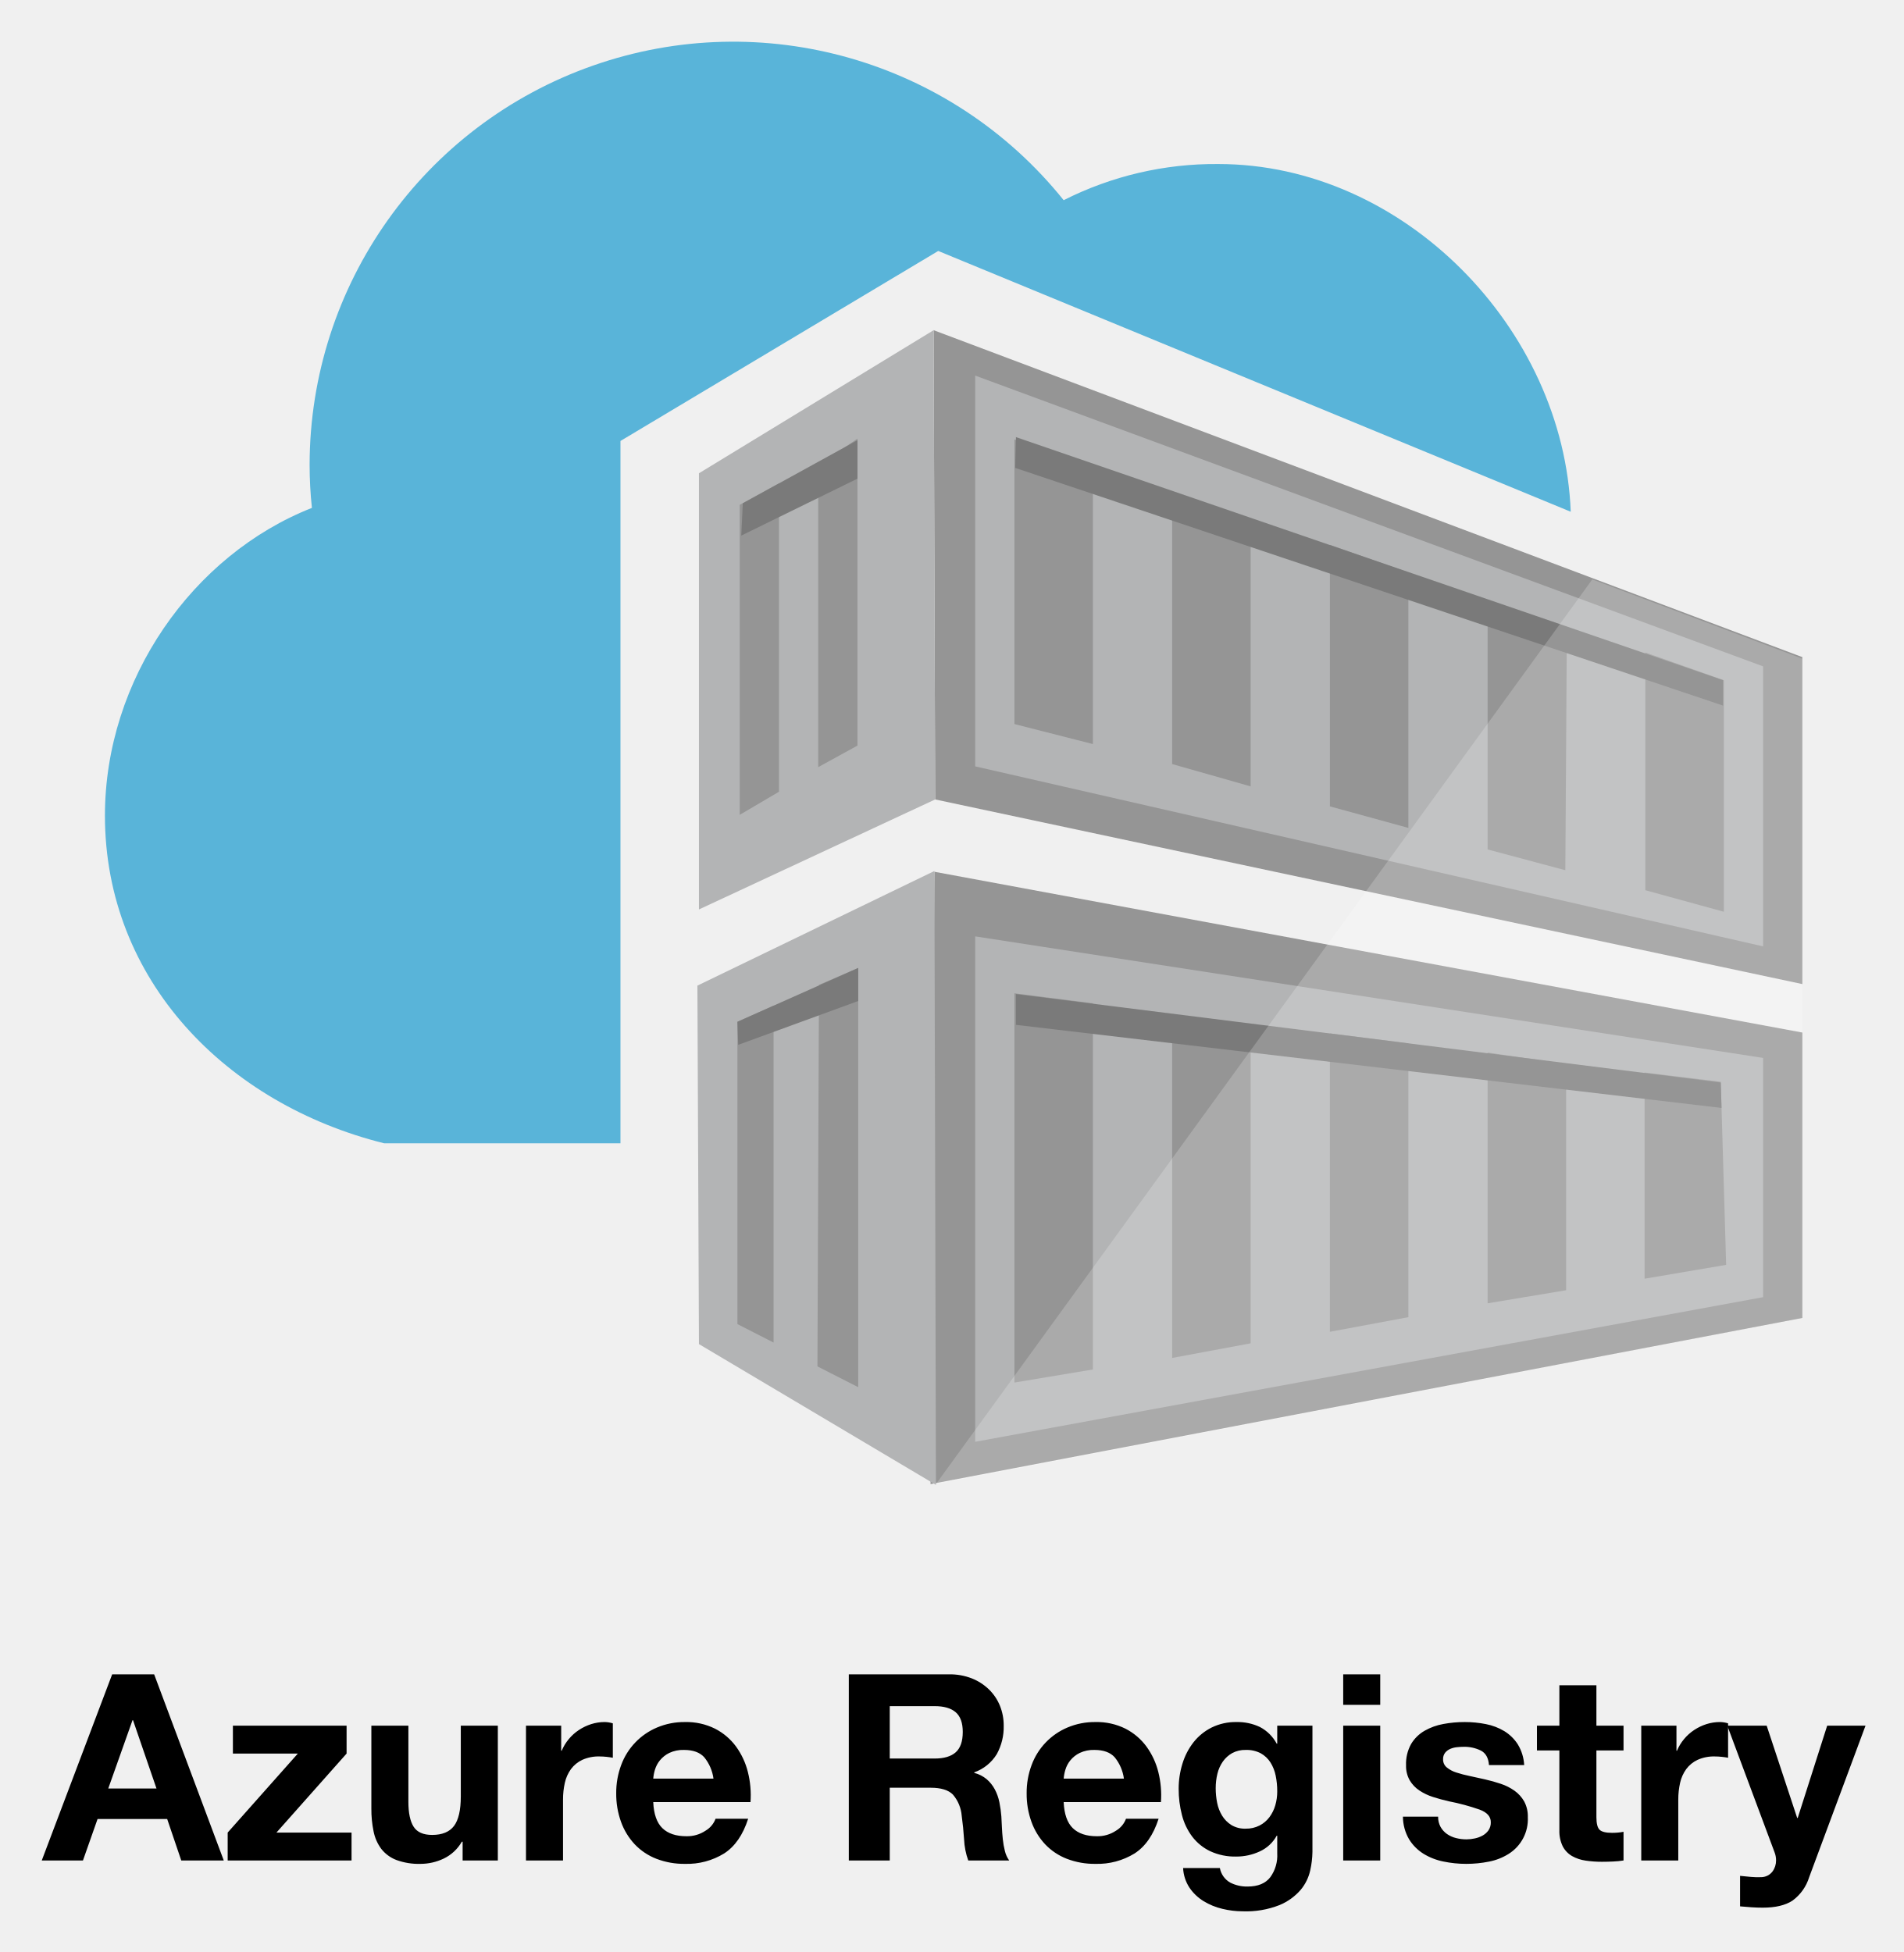
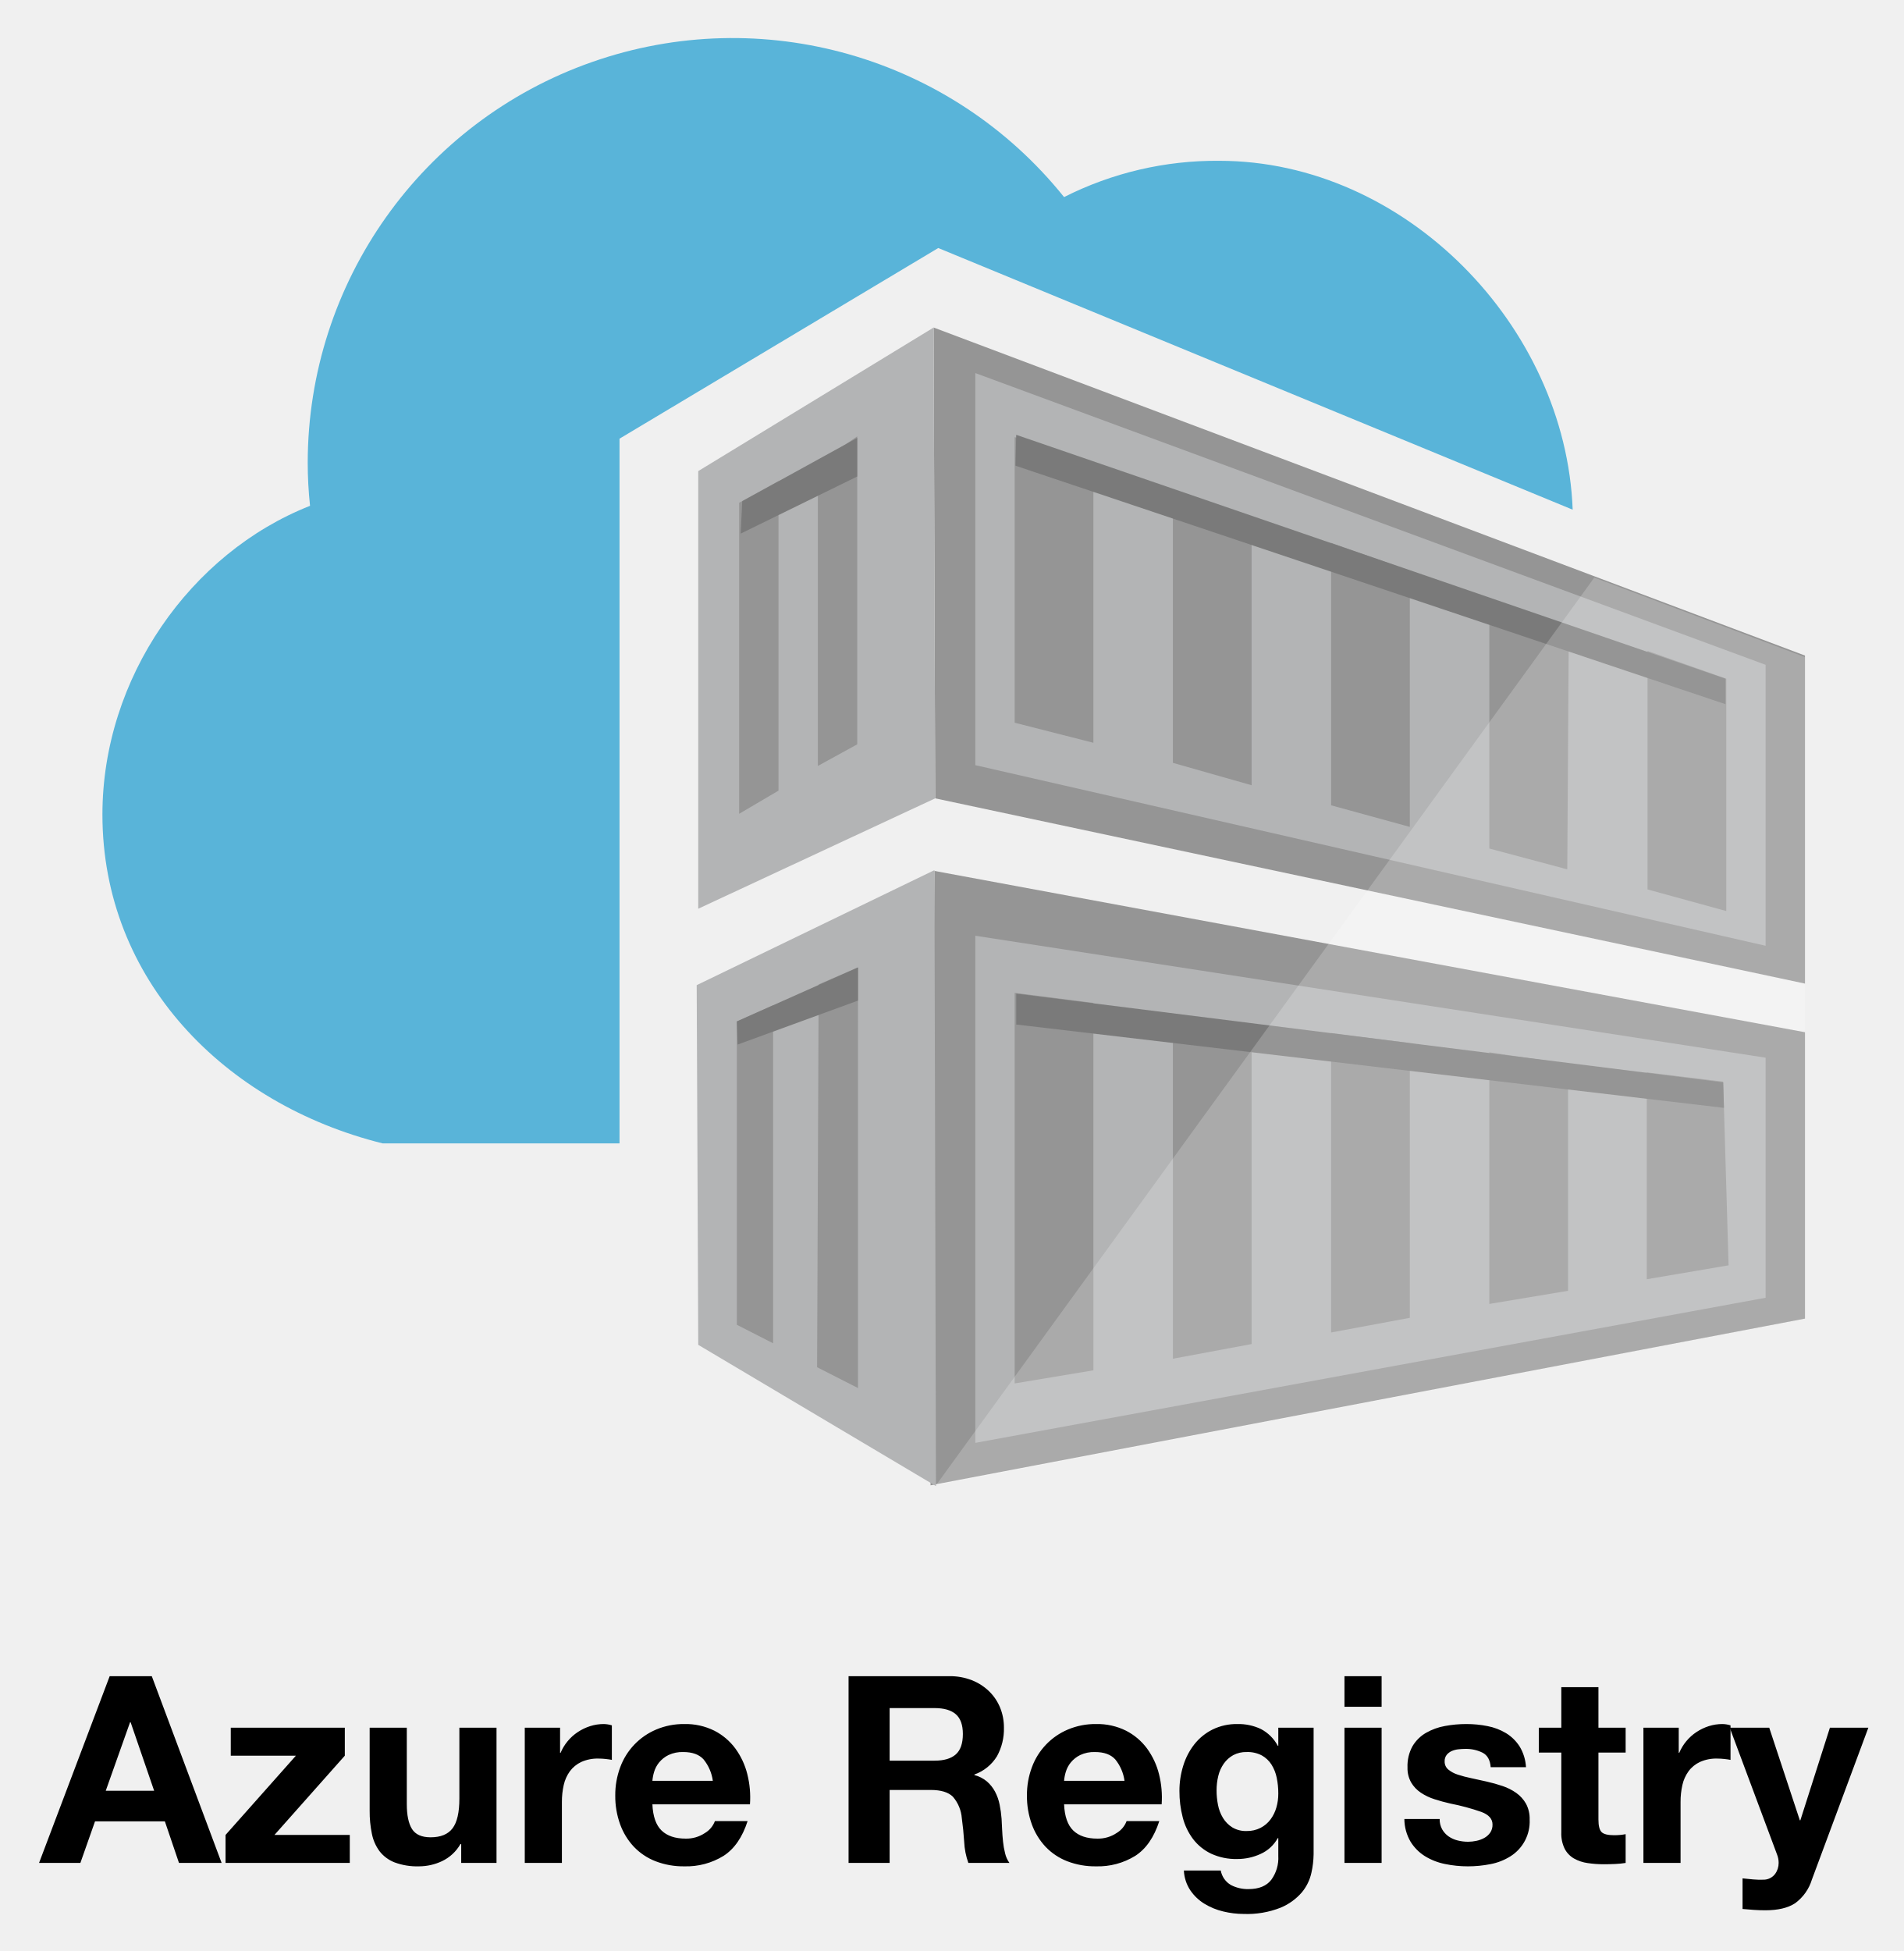
- <svg xmlns="http://www.w3.org/2000/svg" viewBox="96.88 -8.38 526.24 539.76">
+ <svg xmlns="http://www.w3.org/2000/svg" viewBox="97.66 -7.34 524.68 537.68">
  <defs>
    <style>.cls-2{fill:#959595}.cls-3{fill:#b3b4b5}</style>
  </defs>
  <path d="M139.495 454.6l19.248 51.471h-11.751l-3.893-11.462h-19.248l-4.037 11.462h-11.39L127.89 454.6zm.649 31.575l-6.488-18.888h-.144l-6.705 18.888zm39.072-9.66h-17.95V468.8h31.431v7.714l-19.392 21.842h20.762v7.714h-34.243v-7.714zm45.56 29.556v-5.19h-.216a11.516 11.516 0 0 1-5.046 4.685 14.9 14.9 0 0 1-6.344 1.443 17.888 17.888 0 0 1-6.74-1.082 9.716 9.716 0 0 1-4.145-3.064 11.984 11.984 0 0 1-2.127-4.83 30.022 30.022 0 0 1-.613-6.307V468.8h10.237v21.05q0 4.615 1.442 6.884 1.441 2.272 5.118 2.272 4.18 0 6.055-2.487 1.875-2.488 1.875-8.183V468.8h10.237v37.27zm27.25-37.271v6.922h.144a12.565 12.565 0 0 1 1.946-3.208 12.775 12.775 0 0 1 2.812-2.524 13.789 13.789 0 0 1 3.388-1.622 12.244 12.244 0 0 1 3.749-.576 7.993 7.993 0 0 1 2.235.36v9.516q-.723-.144-1.73-.252a18.253 18.253 0 0 0-1.947-.108 10.915 10.915 0 0 0-4.758.937 8.243 8.243 0 0 0-3.136 2.559 10.241 10.241 0 0 0-1.694 3.785 20.57 20.57 0 0 0-.505 4.685v16.797h-10.236v-37.27zm27.97 28.332q2.307 2.235 6.633 2.235a9.13 9.13 0 0 0 5.334-1.55 6.435 6.435 0 0 0 2.74-3.28h9.01q-2.162 6.705-6.632 9.588a19.522 19.522 0 0 1-10.813 2.884 21.276 21.276 0 0 1-7.93-1.406 16.465 16.465 0 0 1-5.983-4.001 17.995 17.995 0 0 1-3.785-6.2 22.674 22.674 0 0 1-1.333-7.93 21.731 21.731 0 0 1 1.37-7.785 18.02 18.02 0 0 1 9.911-10.381 19.291 19.291 0 0 1 7.75-1.514 17.722 17.722 0 0 1 8.29 1.838 16.56 16.56 0 0 1 5.804 4.938 20.317 20.317 0 0 1 3.28 7.065 26.351 26.351 0 0 1 .72 8.29h-26.889q.217 4.974 2.523 7.209zm11.57-19.609q-1.838-2.017-5.586-2.018a8.918 8.918 0 0 0-4.073.829 7.78 7.78 0 0 0-2.596 2.055 7.527 7.527 0 0 0-1.37 2.595 11.676 11.676 0 0 0-.468 2.452h16.653a11.839 11.839 0 0 0-2.56-5.913zm67.729-22.923a16.565 16.565 0 0 1 6.235 1.117 14.363 14.363 0 0 1 4.758 3.063 13.326 13.326 0 0 1 3.028 4.506 14.455 14.455 0 0 1 1.045 5.515 15.488 15.488 0 0 1-1.91 7.858 12.002 12.002 0 0 1-6.235 5.046v.145a8.74 8.74 0 0 1 3.46 1.765 9.804 9.804 0 0 1 2.234 2.812 13.078 13.078 0 0 1 1.262 3.568 31.182 31.182 0 0 1 .54 3.893q.071 1.227.145 2.883.07 1.66.252 3.39a22.553 22.553 0 0 0 .577 3.28 7.549 7.549 0 0 0 1.189 2.63h-11.317a19.917 19.917 0 0 1-1.154-5.839q-.217-3.388-.65-6.488a10.222 10.222 0 0 0-2.45-5.911q-1.875-1.875-6.127-1.875h-11.319v20.113H331.54V454.6zm-4.037 23.284q3.893 0 5.839-1.73 1.946-1.73 1.947-5.623 0-3.747-1.947-5.443-1.946-1.692-5.84-1.693h-12.399v14.489zm38.206 19.248q2.307 2.235 6.633 2.235a9.128 9.128 0 0 0 5.334-1.55 6.435 6.435 0 0 0 2.739-3.28h9.012q-2.164 6.705-6.633 9.588a19.522 19.522 0 0 1-10.814 2.884 21.278 21.278 0 0 1-7.93-1.406 16.47 16.47 0 0 1-5.983-4.001 18.002 18.002 0 0 1-3.784-6.2 22.663 22.663 0 0 1-1.334-7.93 21.72 21.72 0 0 1 1.37-7.785 18.02 18.02 0 0 1 9.912-10.381 19.287 19.287 0 0 1 7.75-1.514 17.723 17.723 0 0 1 8.29 1.838 16.558 16.558 0 0 1 5.803 4.938 20.317 20.317 0 0 1 3.28 7.065 26.337 26.337 0 0 1 .72 8.29H390.94q.217 4.974 2.524 7.209zm11.57-19.609q-1.838-2.017-5.587-2.018a8.921 8.921 0 0 0-4.073.829 7.772 7.772 0 0 0-2.595 2.055 7.52 7.52 0 0 0-1.37 2.595 11.708 11.708 0 0 0-.469 2.452h16.654a11.843 11.843 0 0 0-2.56-5.913zM459.1 508.81a12.632 12.632 0 0 1-2.63 5.372 15.675 15.675 0 0 1-5.84 4.216 25.18 25.18 0 0 1-10.237 1.73 23.862 23.862 0 0 1-5.586-.684 17.79 17.79 0 0 1-5.19-2.127 12.76 12.76 0 0 1-3.893-3.713 10.757 10.757 0 0 1-1.767-5.442h10.165a5.84 5.84 0 0 0 2.811 4.001 10.098 10.098 0 0 0 4.83 1.117q4.326 0 6.308-2.595a10.178 10.178 0 0 0 1.91-6.56v-4.902h-.143a10.13 10.13 0 0 1-4.723 4.361 15.29 15.29 0 0 1-6.451 1.406 16.266 16.266 0 0 1-7.21-1.478 13.664 13.664 0 0 1-4.974-4.037 16.824 16.824 0 0 1-2.847-5.984 28.309 28.309 0 0 1-.902-7.244 23.219 23.219 0 0 1 1.046-6.957 18.173 18.173 0 0 1 3.064-5.911 14.789 14.789 0 0 1 5.01-4.073 15.033 15.033 0 0 1 6.884-1.514 14.423 14.423 0 0 1 6.452 1.37 11.152 11.152 0 0 1 4.65 4.613h.144v-4.974h9.733v34.891a24.978 24.978 0 0 1-.614 5.119zm-14.02-12.399a7.993 7.993 0 0 0 2.74-2.307 10.217 10.217 0 0 0 1.621-3.28 13.6 13.6 0 0 0 .54-3.856 21.084 21.084 0 0 0-.432-4.362 10.89 10.89 0 0 0-1.442-3.64 7.486 7.486 0 0 0-2.667-2.524 8.425 8.425 0 0 0-4.181-.937 7.513 7.513 0 0 0-3.713.865 7.814 7.814 0 0 0-2.595 2.343 9.876 9.876 0 0 0-1.514 3.389 16.684 16.684 0 0 0-.468 4 20.325 20.325 0 0 0 .396 4.002 10.796 10.796 0 0 0 1.37 3.568 8.004 8.004 0 0 0 2.559 2.596 7.248 7.248 0 0 0 3.965 1.008 8.143 8.143 0 0 0 3.821-.865zm23.14-33.377V454.6h10.236v8.434zm10.236 5.767v37.27H468.22v-37.27zm16.688 28.007a5.985 5.985 0 0 0 1.767 1.946 7.542 7.542 0 0 0 2.487 1.117 11.668 11.668 0 0 0 2.92.361 10.9 10.9 0 0 0 2.27-.253 7.713 7.713 0 0 0 2.163-.793 4.9 4.9 0 0 0 1.622-1.44 3.788 3.788 0 0 0 .65-2.272q0-2.306-3.065-3.46a61.513 61.513 0 0 0-8.542-2.307q-2.235-.504-4.361-1.19a14.85 14.85 0 0 1-3.786-1.802 8.728 8.728 0 0 1-2.667-2.812 7.952 7.952 0 0 1-1.01-4.144 11.212 11.212 0 0 1 1.407-5.911 10.36 10.36 0 0 1 3.713-3.641 16.275 16.275 0 0 1 5.19-1.875 32.003 32.003 0 0 1 5.911-.54 29.584 29.584 0 0 1 5.875.576 15.593 15.593 0 0 1 5.082 1.946 11.687 11.687 0 0 1 3.713 3.641 12.256 12.256 0 0 1 1.767 5.732h-9.733q-.216-2.955-2.234-4.001a10.228 10.228 0 0 0-4.758-1.045 17.619 17.619 0 0 0-1.875.107 6.246 6.246 0 0 0-1.838.469 3.788 3.788 0 0 0-1.406 1.046 2.76 2.76 0 0 0-.576 1.838 2.802 2.802 0 0 0 1.009 2.234 7.768 7.768 0 0 0 2.632 1.406 32.786 32.786 0 0 0 3.711.973q2.09.433 4.254.937a43.728 43.728 0 0 1 4.362 1.226 14.383 14.383 0 0 1 3.784 1.91 9.25 9.25 0 0 1 2.668 2.956 8.684 8.684 0 0 1 1.009 4.361 11.32 11.32 0 0 1-5.334 10.165 15.807 15.807 0 0 1-5.444 2.126 31.744 31.744 0 0 1-6.235.614 30.866 30.866 0 0 1-6.344-.65 16.756 16.756 0 0 1-5.515-2.162 12.369 12.369 0 0 1-3.965-4 12.519 12.519 0 0 1-1.694-6.237h9.732a5.607 5.607 0 0 0 .684 2.848zm50.571-28.008v6.85h-7.497v18.454q0 2.596.865 3.46.864.866 3.46.866c.577 0 1.129-.024 1.658-.073a13.905 13.905 0 0 0 1.514-.215v7.93a24.266 24.266 0 0 1-2.884.287q-1.586.072-3.1.073a29.94 29.94 0 0 1-4.505-.325 10.637 10.637 0 0 1-3.75-1.261 6.67 6.67 0 0 1-2.558-2.667 9.523 9.523 0 0 1-.938-4.542v-21.988h-6.199v-6.848h6.2v-11.174h10.237v11.174zm14.634 0v6.922h.144a12.524 12.524 0 0 1 1.946-3.208 12.764 12.764 0 0 1 2.812-2.524 13.777 13.777 0 0 1 3.388-1.622 12.244 12.244 0 0 1 3.749-.576 7.99 7.99 0 0 1 2.234.36v9.516q-.72-.144-1.73-.252a18.278 18.278 0 0 0-1.947-.108 10.918 10.918 0 0 0-4.758.937 8.249 8.249 0 0 0-3.135 2.559 10.25 10.25 0 0 0-1.695 3.785 20.627 20.627 0 0 0-.504 4.685v16.797h-10.237v-37.27z" />
  <path d="M592.428 517.173q-2.958 1.947-8.22 1.946-1.586 0-3.135-.107-1.551-.109-3.136-.253v-8.435q1.442.144 2.956.29a21.325 21.325 0 0 0 3.028.07 3.98 3.98 0 0 0 2.992-1.585 5.11 5.11 0 0 0 .973-3.028 6.14 6.14 0 0 0-.433-2.306L574.405 468.8h10.886l8.434 25.52h.144l8.147-25.52h10.596l-15.571 41.884a12.61 12.61 0 0 1-4.613 6.488z" />
  <path fill="#59b4d9" d="M268.411 307.766h-65.304c-43.608-10.848-77.217-45.096-77.217-90.618 0-37.65 24.25-72.111 57.221-85.087a111.739 111.739 0 0 1-.638-11.912 117.118 117.118 0 0 1 208.464-73.175 92.923 92.923 0 0 1 42.756-9.998c51.266 0 95.51 45.522 97.425 96.149L356.264 61.013l-87.853 52.542z" />
  <path d="M595.147 356.054L354.137 402l1.063-169.324 239.947 44.458zm-240.16-273.13l240.16 90.404v90.406L355.413 212.68" class="cls-2" />
  <path d="M355.413 212.681l-65.305 30.42V122.488l64.88-39.566m229.31 170.388l-217.824-49.777V95.474l217.824 80.407v77.43zm-119.76-38.715l21.697 5.956v-70.623l-21.697-7.657zm-21.91-79.131l-21.698-7.871v75.302l21.698 6.17zm65.517 91.043l21.484 5.743.426-67.219-21.91-7.232zm-130.822-34.673l21.697 5.53v-77.003l-21.697-7.233zm196.126-12.125l-21.697-7.658v65.73l21.697 5.956zm-206.975 70.835V390.3l217.824-39.99v-66.156zm10.849 123.377V266.286l21.697 2.766v101.254zm65.305-10.849l-21.698 4.042V272.03l21.698 3.19zm21.91-3.19v-82.535l21.697 2.765v75.728zm65.304-11.487l-21.697 3.616v-69.346l21.697 3.19zm44.246-7.02l-22.549 3.829v-57.009l21.06 2.553z" class="cls-3" />
  <path d="M312.231 210.554l-10.849 6.382V131.21l10.85-5.956zm21.697-97.638l-10.848 7.446v83.385l10.848-5.956z" class="cls-2" />
  <path d="M290.108 363.286l-.425-99.127 65.517-31.695.426 169.75" class="cls-3" />
  <path d="M310.742 362.86l-9.998-5.105v-83.598l9.998-4.467zm23.4-103.593l-10.85 4.68-.425 105.508 11.274 5.743z" class="cls-2" />
  <path fill="#7a7a7a" d="M573.237 186.73L377.536 121l.212-8.51 195.489 67.22zm-.638 104.232l-194.85-24.463v8.509L572.81 297.98zm-238.67-166.984v-10.636l-31.696 17.443-.425 8.934zm-32.972 156.56l33.184-12.124v-9.147l-33.397 14.89z" />
  <path fill="#fff" d="M595.147 173.754v182.3L355.626 402l181.449-250.157z" opacity=".2" />
</svg>
